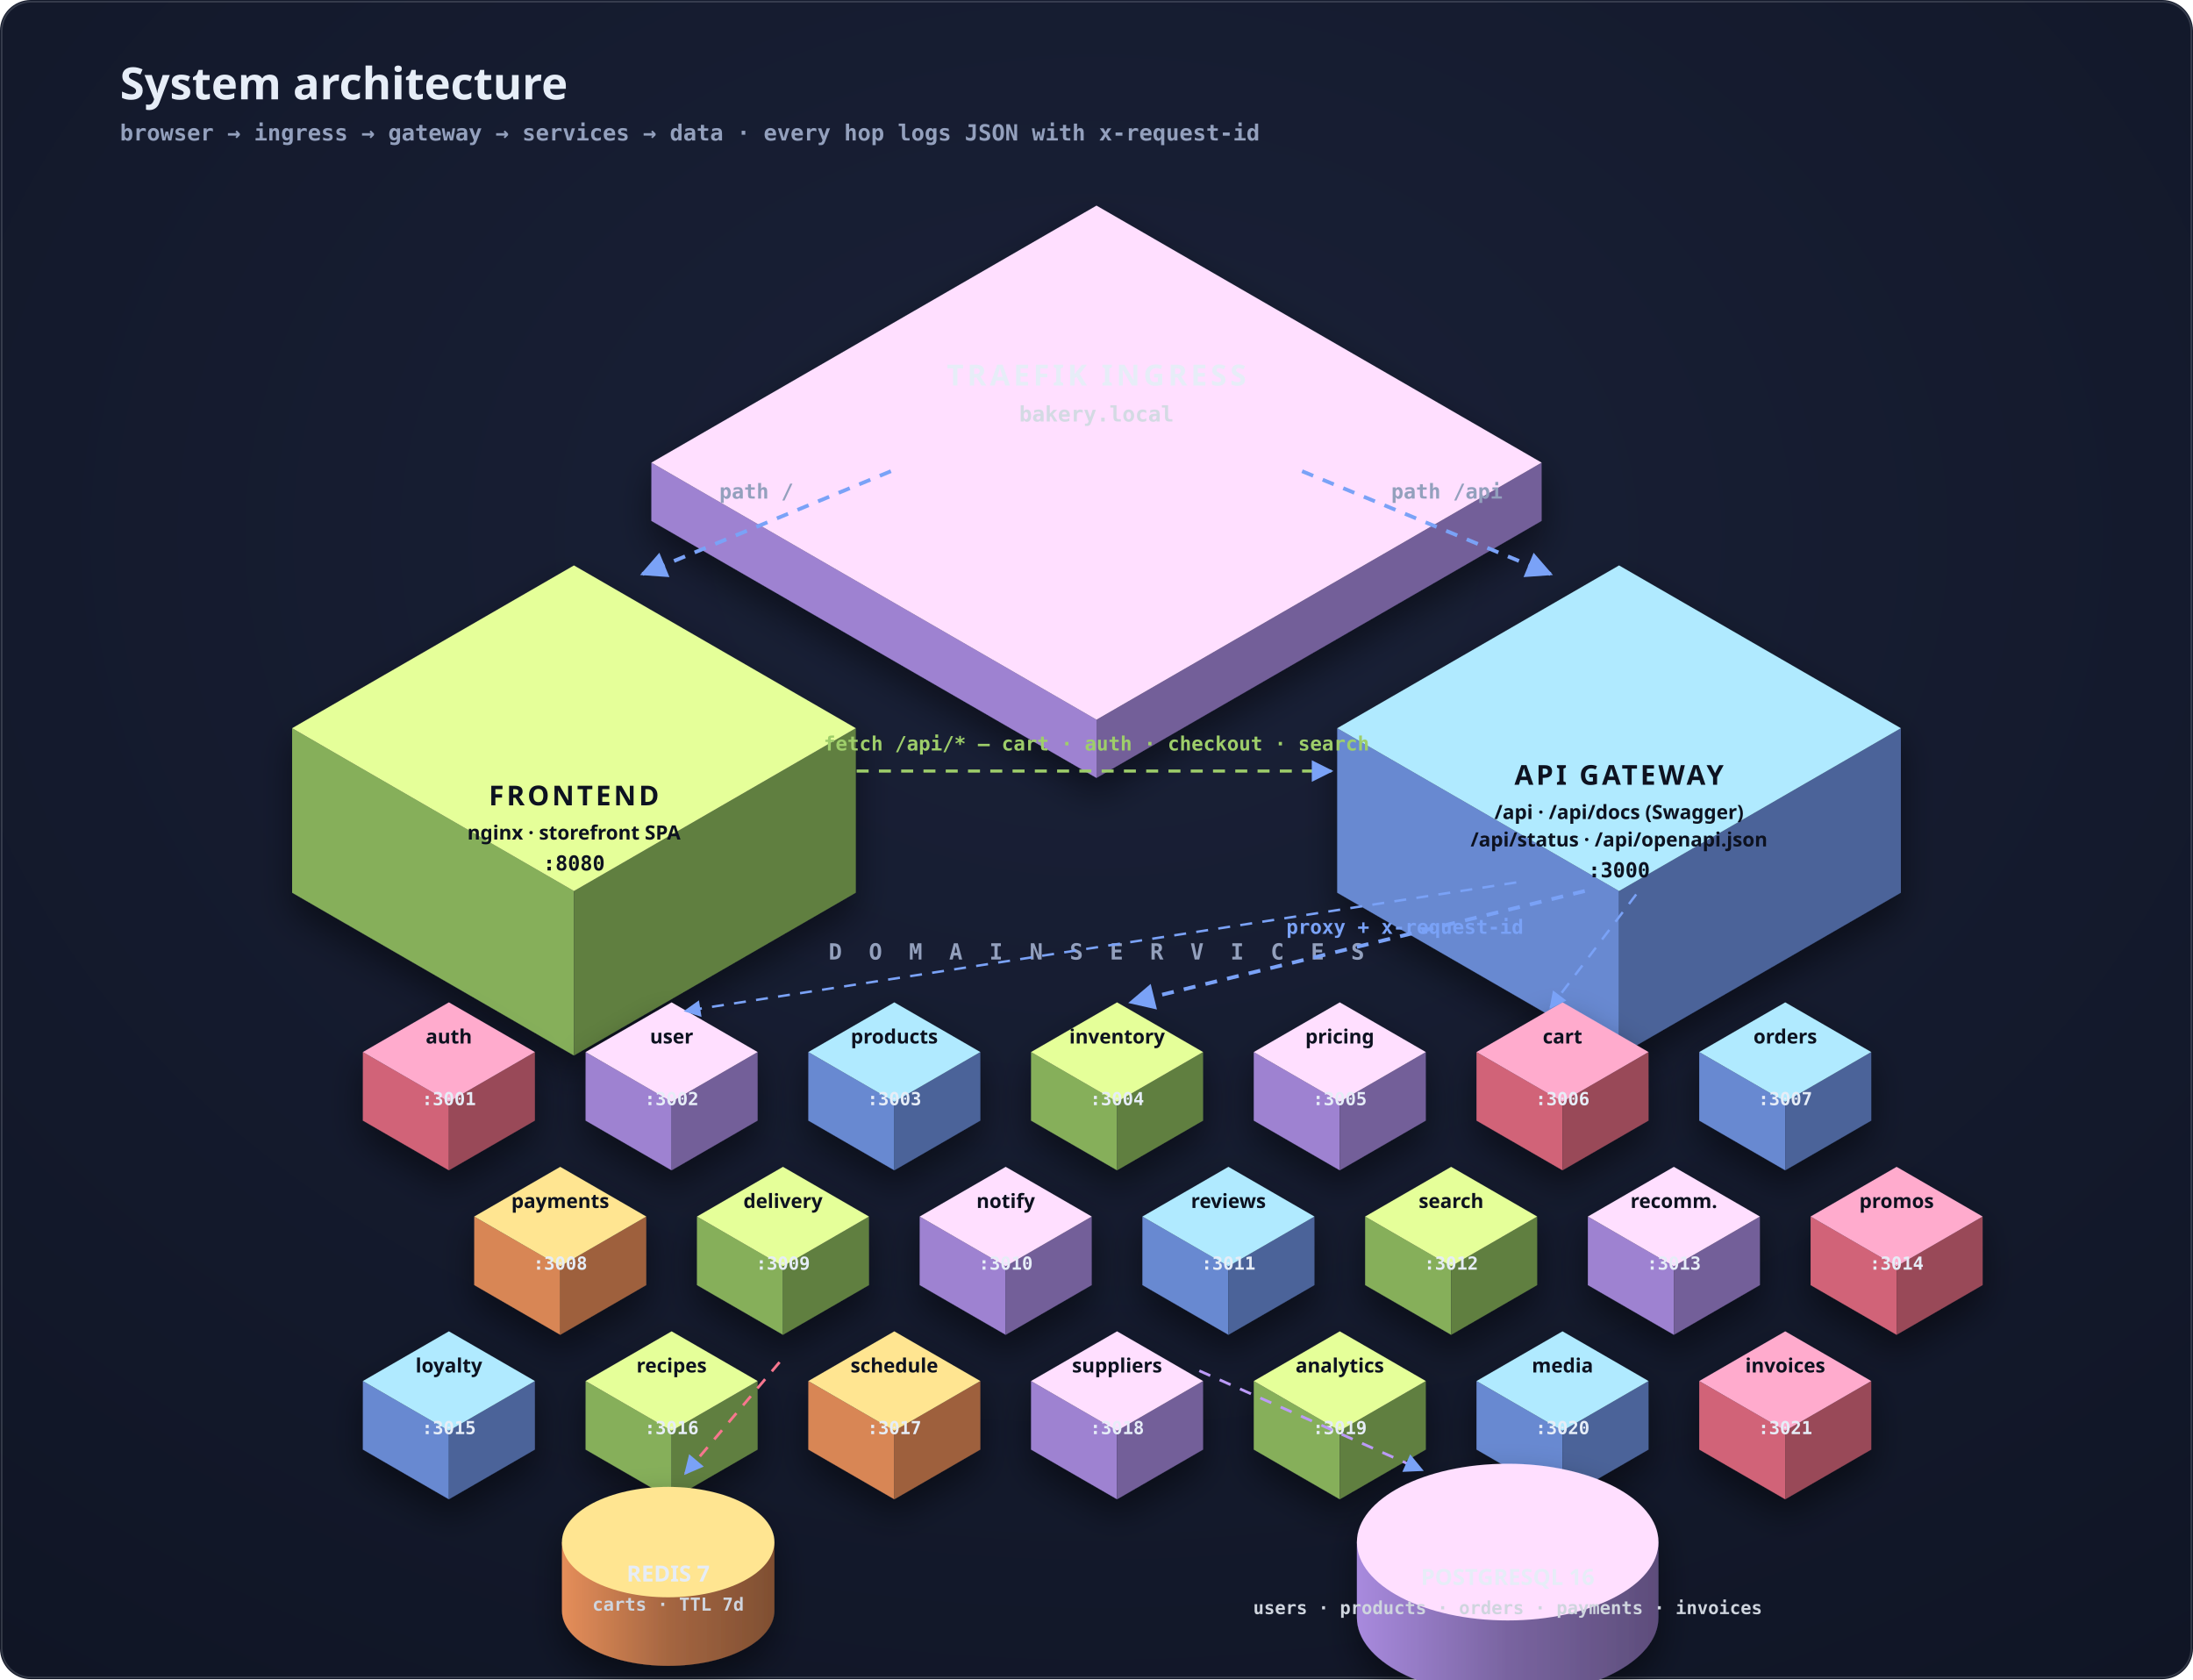
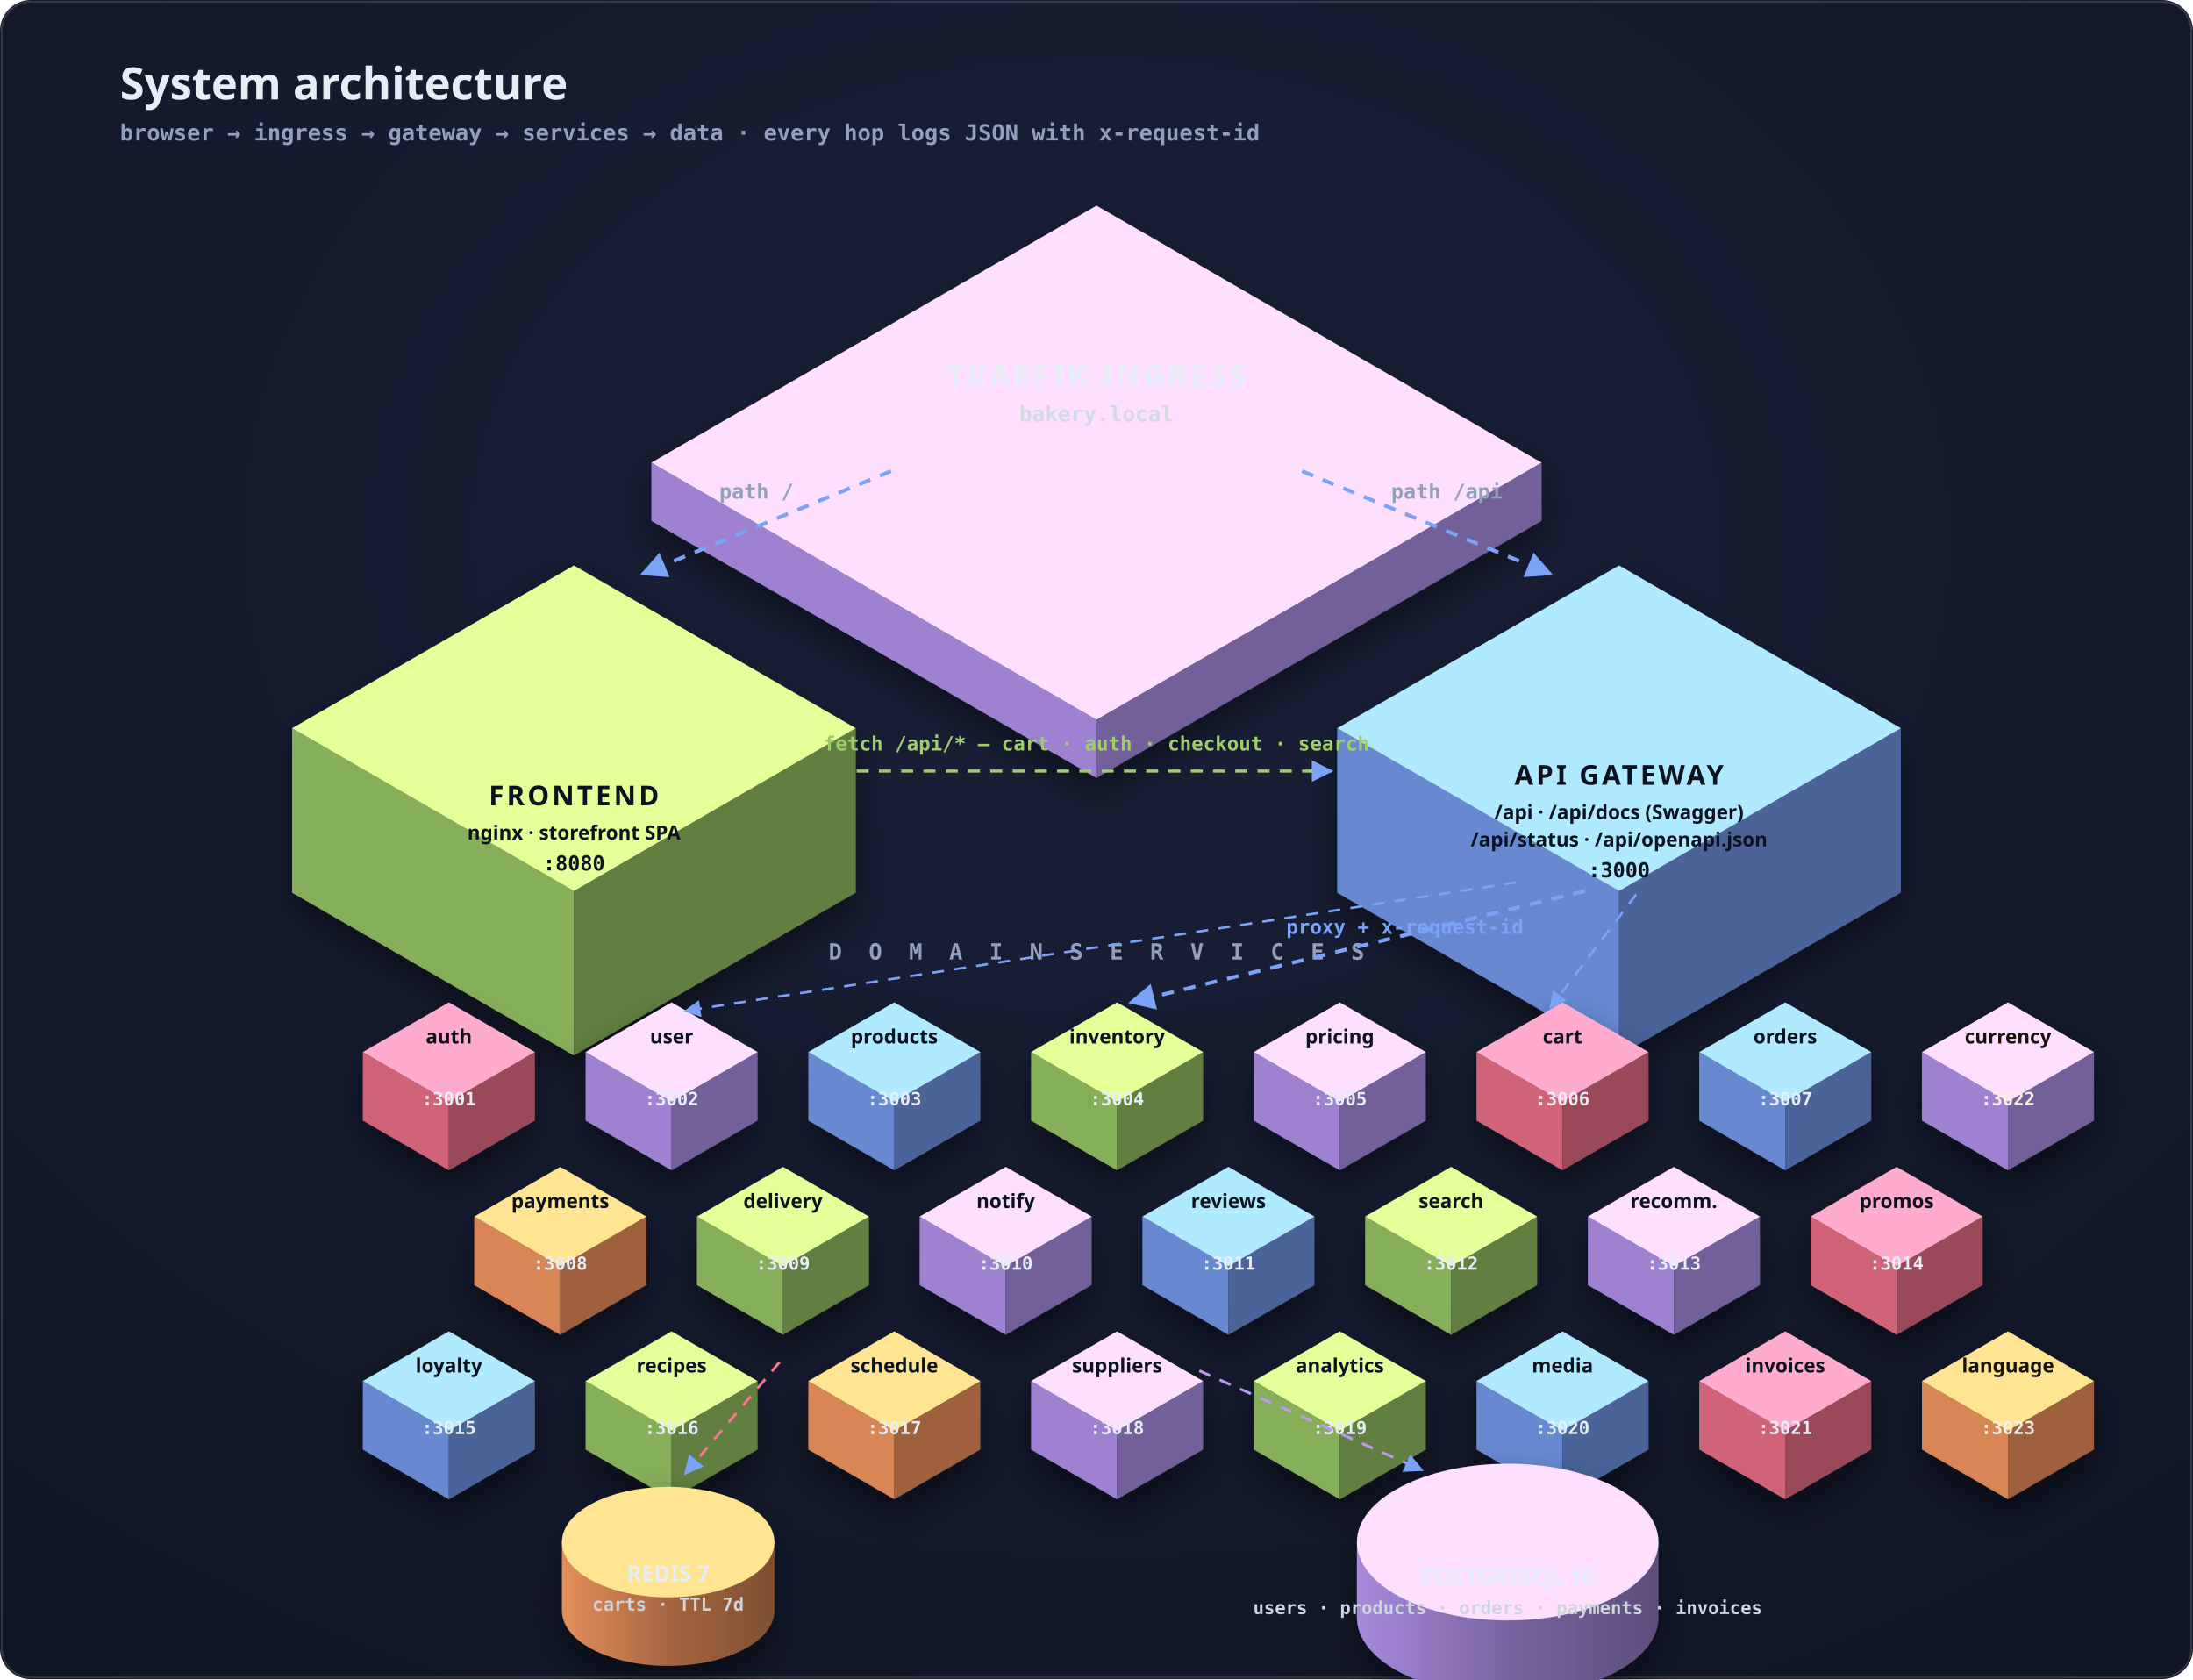
<svg xmlns="http://www.w3.org/2000/svg" width="1280" height="980" viewBox="0 0 1280 980">
  <style>
    .float  { animation: bob 6s ease-in-out infinite; }
    .float2 { animation: bob 7s ease-in-out infinite reverse; }
    .flow   { stroke-dasharray: 7 6; animation: dash 1.1s linear infinite; }
    .pulse  { animation: pulse 2.6s ease-in-out infinite; }
    .flick  { animation: pulse 1.8s ease-in-out infinite; }
    .rise   { animation: rise 0.9s ease-out both; }
    .d0 { animation-delay: 0.00s; }.d1 { animation-delay: 0.35s; }.d2 { animation-delay: 0.70s; }.d3 { animation-delay: 1.05s; }.d4 { animation-delay: 1.40s; }.d5 { animation-delay: 1.75s; }.d6 { animation-delay: 2.10s; }.d7 { animation-delay: 2.45s; }.d8 { animation-delay: 2.80s; }.d9 { animation-delay: 3.15s; }.d10 { animation-delay: 3.50s; }.d11 { animation-delay: 3.85s; }
    @keyframes bob   { 0%,100% { transform: translateY(0) } 50% { transform: translateY(-7px) } }
    @keyframes dash  { to { stroke-dashoffset: -13 } }
    @keyframes pulse { 0%,100% { opacity: 1 } 50% { opacity: 0.35 } }
    @keyframes rise  { from { opacity: 0; transform: translateY(14px) } to { opacity: 1; transform: translateY(0) } }
    @media (prefers-reduced-motion: reduce) { * { animation: none !important; } }
  </style>
  <defs>
    <radialGradient id="bg" cx="0.5" cy="0.32" r="1.05">
      <stop offset="0" stop-color="#1a2138" />
      <stop offset="1" stop-color="#0d1220" />
    </radialGradient>
    <marker id="arr" viewBox="0 0 10 10" refX="9" refY="5" markerWidth="7" markerHeight="7" orient="auto-start-reverse">
      <path d="M0,0 L10,5 L0,10 z" fill="#7aa2f7" />
    </marker>
    <filter id="glow" x="-40%" y="-40%" width="180%" height="180%">
      <feGaussianBlur stdDeviation="6" result="b" />
      <feMerge>
        <feMergeNode in="b" />
        <feMergeNode in="SourceGraphic" />
      </feMerge>
    </filter>
    <filter id="soft" x="-60%" y="-60%" width="220%" height="220%">
      <feDropShadow dx="0" dy="10" stdDeviation="10" flood-color="#000" flood-opacity="0.45" />
    </filter>
    <linearGradient id="cylA" x1="0" x2="1">
      <stop offset="0" stop-color="#e58e5a" />
      <stop offset="0.5" stop-color="#a56641" />
      <stop offset="1" stop-color="#7f4f32" />
    </linearGradient>
    <linearGradient id="cylB" x1="0" x2="1">
      <stop offset="0" stop-color="#a88ade" />
      <stop offset="0.5" stop-color="#7964a0" />
      <stop offset="1" stop-color="#5d4d7b" />
    </linearGradient>
  </defs>
  <rect width="1280" height="980" rx="18" fill="url(#bg)" />
  <rect x="1" y="1" width="1278" height="978" rx="17" fill="none" stroke="#e6edf729" />
  <text x="70" y="58" font-family="'Segoe UI',system-ui,sans-serif" font-size="26" fill="#e6edf7" font-weight="700" text-anchor="start" opacity="1">System architecture</text>
  <text x="70" y="82" font-family="'Cascadia Code','JetBrains Mono',Consolas,monospace" font-size="13" fill="#93a0bd" font-weight="600" text-anchor="start" opacity="1">browser → ingress → gateway → services → data · every hop logs JSON with x-request-id</text>
  <g filter="url(#soft)">
    <g opacity="1">
      <polygon points="380.2,270.0 640.0,420.0 640.0,454.0 380.2,304.0" fill="#9e82d1" />
      <polygon points="899.8,270.0 640.0,420.0 640.0,454.0 899.8,304.0" fill="#735f99" />
      <polygon points="640.0,120.0 899.8,270.0 640.0,420.0 380.2,270.0" fill="#ffdfff" />
    </g>
  </g>
  <text x="640" y="225" font-family="'Segoe UI',system-ui,sans-serif" font-size="17" fill="#e6edf7" font-weight="800" text-anchor="middle" letter-spacing="0.12em" opacity="1">TRAEFIK INGRESS</text>
  <text x="640" y="246" font-family="'Cascadia Code','JetBrains Mono',Consolas,monospace" font-size="12.5" fill="#d3dae3" font-weight="600" text-anchor="middle" opacity="1">bakery.local</text>
  <g filter="url(#soft)">
    <g class="float d1" opacity="1">
      <polygon points="170.5,425.0 335.0,520.0 335.0,616.0 170.5,521.0" fill="#86af5a" />
      <polygon points="499.5,425.0 335.0,520.0 335.0,616.0 499.5,521.0" fill="#617f41" />
      <polygon points="335.0,330.0 499.5,425.0 335.0,520.0 170.5,425.0" fill="#e5ff99" />
    </g>
  </g>
  <text x="335" y="470" font-family="'Segoe UI',system-ui,sans-serif" font-size="16" fill="#0d1220" font-weight="800" text-anchor="middle" letter-spacing="0.1em" opacity="1">FRONTEND</text>
  <text x="335" y="490" font-family="'Segoe UI',system-ui,sans-serif" font-size="11.5" fill="#0d1220" font-weight="600" text-anchor="middle" opacity="1">nginx · storefront SPA</text>
  <text x="335" y="508" font-family="'Cascadia Code','JetBrains Mono',Consolas,monospace" font-size="12" fill="#0d1220" font-weight="700" text-anchor="middle" opacity="1">:8080</text>
  <g filter="url(#soft)">
    <g class="float d3" opacity="1">
      <polygon points="780.5,425.0 945.0,520.0 945.0,616.0 780.5,521.0" fill="#6789d1" />
      <polygon points="1109.5,425.0 945.0,520.0 945.0,616.0 1109.5,521.0" fill="#4b6499" />
      <polygon points="945.0,330.0 1109.5,425.0 945.0,520.0 780.5,425.0" fill="#b0eaff" />
    </g>
  </g>
  <text x="945" y="458" font-family="'Segoe UI',system-ui,sans-serif" font-size="16" fill="#0d1220" font-weight="800" text-anchor="middle" letter-spacing="0.1em" opacity="1">API GATEWAY</text>
  <text x="945" y="478" font-family="'Segoe UI',system-ui,sans-serif" font-size="11.5" fill="#0d1220" font-weight="600" text-anchor="middle" opacity="1">/api · /api/docs (Swagger)</text>
  <text x="945" y="494" font-family="'Segoe UI',system-ui,sans-serif" font-size="11.5" fill="#0d1220" font-weight="600" text-anchor="middle" opacity="1">/api/status · /api/openapi.json</text>
  <text x="945" y="512" font-family="'Cascadia Code','JetBrains Mono',Consolas,monospace" font-size="12" fill="#0d1220" font-weight="700" text-anchor="middle" opacity="1">:3000</text>
  <line class="flow" x1="520" y1="275" x2="375" y2="335" stroke="#7aa2f7" stroke-width="2.2" marker-end="url(#arr)" />
  <line class="flow" x1="760" y1="275" x2="905" y2="335" stroke="#7aa2f7" stroke-width="2.2" marker-end="url(#arr)" />
  <text x="441.5" y="291.0" font-family="'Cascadia Code','JetBrains Mono',Consolas,monospace" font-size="12" fill="#93a0bd" font-weight="600" text-anchor="middle" opacity="1">path /</text>
  <text x="844.5" y="291.0" font-family="'Cascadia Code','JetBrains Mono',Consolas,monospace" font-size="12" fill="#93a0bd" font-weight="600" text-anchor="middle" opacity="1">path /api</text>
  <line class="flow" x1="500" y1="450" x2="777" y2="450" stroke="#9ece6a" stroke-width="1.8" marker-end="url(#arr)" />
  <text x="640.0" y="438" font-family="'Cascadia Code','JetBrains Mono',Consolas,monospace" font-size="11.5" fill="#9ece6a" font-weight="600" text-anchor="middle" opacity="1">fetch /api/* — cart · auth · checkout · search</text>
  <text x="640" y="560" font-family="'Cascadia Code','JetBrains Mono',Consolas,monospace" font-size="13" fill="#93a0bd" font-weight="600" text-anchor="middle" letter-spacing="0.3em" opacity="1">D O M A I N   S E R V I C E S</text>
  <g filter="url(#soft)">
    <g class="float d0" opacity="1">
      <polygon points="211.8,614.0 262.0,643.0 262.0,683.0 211.8,654.0" fill="#d16478" />
      <polygon points="312.2,614.0 262.0,643.0 262.0,683.0 312.2,654.0" fill="#994958" />
      <polygon points="262.0,585.0 312.2,614.0 262.0,643.0 211.8,614.0" fill="#ffabcd" />
    </g>
  </g>
  <text x="262" y="609" font-family="'Segoe UI',system-ui,sans-serif" font-size="11.5" fill="#0d1220" font-weight="800" text-anchor="middle" opacity="1">auth</text>
  <text x="262" y="645" font-family="'Cascadia Code','JetBrains Mono',Consolas,monospace" font-size="10.5" fill="#e6edf7" font-weight="700" text-anchor="middle" opacity="1">:3001</text>
  <g filter="url(#soft)">
    <g class="float d5" opacity="1">
      <polygon points="341.8,614.0 392.0,643.0 392.0,683.0 341.8,654.0" fill="#9e82d1" />
      <polygon points="442.2,614.0 392.0,643.0 392.0,683.0 442.2,654.0" fill="#735f99" />
      <polygon points="392.0,585.0 442.2,614.0 392.0,643.0 341.8,614.0" fill="#ffdfff" />
    </g>
  </g>
  <text x="392" y="609" font-family="'Segoe UI',system-ui,sans-serif" font-size="11.5" fill="#0d1220" font-weight="800" text-anchor="middle" opacity="1">user</text>
  <text x="392" y="645" font-family="'Cascadia Code','JetBrains Mono',Consolas,monospace" font-size="10.5" fill="#e6edf7" font-weight="700" text-anchor="middle" opacity="1">:3002</text>
  <g filter="url(#soft)">
    <g class="float d10" opacity="1">
      <polygon points="471.8,614.0 522.0,643.0 522.0,683.0 471.8,654.0" fill="#6789d1" />
      <polygon points="572.2,614.0 522.0,643.0 522.0,683.0 572.2,654.0" fill="#4b6499" />
      <polygon points="522.0,585.0 572.2,614.0 522.0,643.0 471.8,614.0" fill="#b0eaff" />
    </g>
  </g>
  <text x="522" y="609" font-family="'Segoe UI',system-ui,sans-serif" font-size="11.5" fill="#0d1220" font-weight="800" text-anchor="middle" opacity="1">products</text>
  <text x="522" y="645" font-family="'Cascadia Code','JetBrains Mono',Consolas,monospace" font-size="10.5" fill="#e6edf7" font-weight="700" text-anchor="middle" opacity="1">:3003</text>
  <g filter="url(#soft)">
    <g class="float d3" opacity="1">
      <polygon points="601.8,614.0 652.0,643.0 652.0,683.0 601.8,654.0" fill="#86af5a" />
      <polygon points="702.2,614.0 652.0,643.0 652.0,683.0 702.2,654.0" fill="#617f41" />
      <polygon points="652.0,585.0 702.2,614.0 652.0,643.0 601.8,614.0" fill="#e5ff99" />
    </g>
  </g>
  <text x="652" y="609" font-family="'Segoe UI',system-ui,sans-serif" font-size="11.5" fill="#0d1220" font-weight="800" text-anchor="middle" opacity="1">inventory</text>
  <text x="652" y="645" font-family="'Cascadia Code','JetBrains Mono',Consolas,monospace" font-size="10.5" fill="#e6edf7" font-weight="700" text-anchor="middle" opacity="1">:3004</text>
  <g filter="url(#soft)">
    <g class="float d8" opacity="1">
      <polygon points="731.8,614.0 782.0,643.0 782.0,683.0 731.8,654.0" fill="#9e82d1" />
      <polygon points="832.2,614.0 782.0,643.0 782.0,683.0 832.2,654.0" fill="#735f99" />
      <polygon points="782.0,585.0 832.2,614.0 782.0,643.0 731.8,614.0" fill="#ffdfff" />
    </g>
  </g>
  <text x="782" y="609" font-family="'Segoe UI',system-ui,sans-serif" font-size="11.5" fill="#0d1220" font-weight="800" text-anchor="middle" opacity="1">pricing</text>
  <text x="782" y="645" font-family="'Cascadia Code','JetBrains Mono',Consolas,monospace" font-size="10.5" fill="#e6edf7" font-weight="700" text-anchor="middle" opacity="1">:3005</text>
  <g filter="url(#soft)">
    <g class="float d1" opacity="1">
      <polygon points="861.8,614.0 912.0,643.0 912.0,683.0 861.8,654.0" fill="#d16478" />
      <polygon points="962.2,614.0 912.0,643.0 912.0,683.0 962.2,654.0" fill="#994958" />
      <polygon points="912.0,585.0 962.2,614.0 912.0,643.0 861.8,614.0" fill="#ffabcd" />
    </g>
  </g>
  <text x="912" y="609" font-family="'Segoe UI',system-ui,sans-serif" font-size="11.5" fill="#0d1220" font-weight="800" text-anchor="middle" opacity="1">cart</text>
  <text x="912" y="645" font-family="'Cascadia Code','JetBrains Mono',Consolas,monospace" font-size="10.5" fill="#e6edf7" font-weight="700" text-anchor="middle" opacity="1">:3006</text>
  <g filter="url(#soft)">
    <g class="float d6" opacity="1">
      <polygon points="991.8,614.0 1042.0,643.0 1042.0,683.0 991.8,654.0" fill="#6789d1" />
      <polygon points="1092.2,614.0 1042.0,643.0 1042.0,683.0 1092.2,654.0" fill="#4b6499" />
      <polygon points="1042.0,585.0 1092.2,614.0 1042.0,643.0 991.8,614.0" fill="#b0eaff" />
    </g>
  </g>
  <text x="1042" y="609" font-family="'Segoe UI',system-ui,sans-serif" font-size="11.5" fill="#0d1220" font-weight="800" text-anchor="middle" opacity="1">orders</text>
  <text x="1042" y="645" font-family="'Cascadia Code','JetBrains Mono',Consolas,monospace" font-size="10.5" fill="#e6edf7" font-weight="700" text-anchor="middle" opacity="1">:3007</text>
  <g filter="url(#soft)">
+     <g class="float d9" opacity="1">
+       <polygon points="1121.8,614.0 1172.0,643.0 1172.0,683.0 1121.8,654.0" fill="#9e82d1" />
+       <polygon points="1222.2,614.0 1172.0,643.0 1172.0,683.0 1222.2,654.0" fill="#735f99" />
+       <polygon points="1172.0,585.0 1222.2,614.0 1172.0,643.0 1121.8,614.0" fill="#ffdfff" />
+     </g>
+   </g>
+   <text x="1172" y="609" font-family="'Segoe UI',system-ui,sans-serif" font-size="11.5" fill="#1a100c" font-weight="800" text-anchor="middle" opacity="1">currency</text>
+   <text x="1172" y="645" font-family="'Cascadia Code','JetBrains Mono',Consolas,monospace" font-size="10.5" fill="#f7efe2" font-weight="700" text-anchor="middle" opacity="1">:3022</text>
+   <g filter="url(#soft)">
    <g class="float d11" opacity="1">
      <polygon points="276.8,710.0 327.0,739.0 327.0,779.0 276.8,750.0" fill="#d88655" />
      <polygon points="377.2,710.0 327.0,739.0 327.0,779.0 377.2,750.0" fill="#9e613e" />
      <polygon points="327.0,681.0 377.2,710.0 327.0,739.0 276.8,710.0" fill="#ffe591" />
    </g>
  </g>
  <text x="327" y="705" font-family="'Segoe UI',system-ui,sans-serif" font-size="11.5" fill="#0d1220" font-weight="800" text-anchor="middle" opacity="1">payments</text>
  <text x="327" y="741" font-family="'Cascadia Code','JetBrains Mono',Consolas,monospace" font-size="10.5" fill="#e6edf7" font-weight="700" text-anchor="middle" opacity="1">:3008</text>
  <g filter="url(#soft)">
    <g class="float d4" opacity="1">
      <polygon points="406.8,710.0 457.0,739.0 457.0,779.0 406.8,750.0" fill="#86af5a" />
      <polygon points="507.2,710.0 457.0,739.0 457.0,779.0 507.2,750.0" fill="#617f41" />
      <polygon points="457.0,681.0 507.2,710.0 457.0,739.0 406.8,710.0" fill="#e5ff99" />
    </g>
  </g>
  <text x="457" y="705" font-family="'Segoe UI',system-ui,sans-serif" font-size="11.5" fill="#0d1220" font-weight="800" text-anchor="middle" opacity="1">delivery</text>
  <text x="457" y="741" font-family="'Cascadia Code','JetBrains Mono',Consolas,monospace" font-size="10.5" fill="#e6edf7" font-weight="700" text-anchor="middle" opacity="1">:3009</text>
  <g filter="url(#soft)">
    <g class="float d9" opacity="1">
      <polygon points="536.8,710.0 587.0,739.0 587.0,779.0 536.8,750.0" fill="#9e82d1" />
      <polygon points="637.2,710.0 587.0,739.0 587.0,779.0 637.2,750.0" fill="#735f99" />
      <polygon points="587.0,681.0 637.2,710.0 587.0,739.0 536.8,710.0" fill="#ffdfff" />
    </g>
  </g>
  <text x="587" y="705" font-family="'Segoe UI',system-ui,sans-serif" font-size="11.5" fill="#0d1220" font-weight="800" text-anchor="middle" opacity="1">notify</text>
  <text x="587" y="741" font-family="'Cascadia Code','JetBrains Mono',Consolas,monospace" font-size="10.5" fill="#e6edf7" font-weight="700" text-anchor="middle" opacity="1">:3010</text>
  <g filter="url(#soft)">
    <g class="float d2" opacity="1">
      <polygon points="666.8,710.0 717.0,739.0 717.0,779.0 666.8,750.0" fill="#6789d1" />
      <polygon points="767.2,710.0 717.0,739.0 717.0,779.0 767.2,750.0" fill="#4b6499" />
      <polygon points="717.0,681.0 767.2,710.0 717.0,739.0 666.8,710.0" fill="#b0eaff" />
    </g>
  </g>
  <text x="717" y="705" font-family="'Segoe UI',system-ui,sans-serif" font-size="11.5" fill="#0d1220" font-weight="800" text-anchor="middle" opacity="1">reviews</text>
  <text x="717" y="741" font-family="'Cascadia Code','JetBrains Mono',Consolas,monospace" font-size="10.5" fill="#e6edf7" font-weight="700" text-anchor="middle" opacity="1">:3011</text>
  <g filter="url(#soft)">
    <g class="float d7" opacity="1">
      <polygon points="796.8,710.0 847.0,739.0 847.0,779.0 796.8,750.0" fill="#86af5a" />
      <polygon points="897.2,710.0 847.0,739.0 847.0,779.0 897.2,750.0" fill="#617f41" />
      <polygon points="847.0,681.0 897.2,710.0 847.0,739.0 796.8,710.0" fill="#e5ff99" />
    </g>
  </g>
  <text x="847" y="705" font-family="'Segoe UI',system-ui,sans-serif" font-size="11.5" fill="#0d1220" font-weight="800" text-anchor="middle" opacity="1">search</text>
  <text x="847" y="741" font-family="'Cascadia Code','JetBrains Mono',Consolas,monospace" font-size="10.5" fill="#e6edf7" font-weight="700" text-anchor="middle" opacity="1">:3012</text>
  <g filter="url(#soft)">
    <g class="float d0" opacity="1">
      <polygon points="926.8,710.0 977.0,739.0 977.0,779.0 926.8,750.0" fill="#9e82d1" />
      <polygon points="1027.2,710.0 977.0,739.0 977.0,779.0 1027.2,750.0" fill="#735f99" />
      <polygon points="977.0,681.0 1027.2,710.0 977.0,739.0 926.8,710.0" fill="#ffdfff" />
    </g>
  </g>
  <text x="977" y="705" font-family="'Segoe UI',system-ui,sans-serif" font-size="11.5" fill="#0d1220" font-weight="800" text-anchor="middle" opacity="1">recomm.</text>
  <text x="977" y="741" font-family="'Cascadia Code','JetBrains Mono',Consolas,monospace" font-size="10.5" fill="#e6edf7" font-weight="700" text-anchor="middle" opacity="1">:3013</text>
  <g filter="url(#soft)">
    <g class="float d5" opacity="1">
      <polygon points="1056.8,710.0 1107.0,739.0 1107.0,779.0 1056.8,750.0" fill="#d16478" />
      <polygon points="1157.2,710.0 1107.0,739.0 1107.0,779.0 1157.2,750.0" fill="#994958" />
      <polygon points="1107.0,681.0 1157.2,710.0 1107.0,739.0 1056.8,710.0" fill="#ffabcd" />
    </g>
  </g>
  <text x="1107" y="705" font-family="'Segoe UI',system-ui,sans-serif" font-size="11.5" fill="#0d1220" font-weight="800" text-anchor="middle" opacity="1">promos</text>
  <text x="1107" y="741" font-family="'Cascadia Code','JetBrains Mono',Consolas,monospace" font-size="10.5" fill="#e6edf7" font-weight="700" text-anchor="middle" opacity="1">:3014</text>
  <g filter="url(#soft)">
    <g class="float d10" opacity="1">
      <polygon points="211.8,806.0 262.0,835.0 262.0,875.0 211.8,846.0" fill="#6789d1" />
      <polygon points="312.2,806.0 262.0,835.0 262.0,875.0 312.2,846.0" fill="#4b6499" />
      <polygon points="262.0,777.0 312.2,806.0 262.0,835.0 211.8,806.0" fill="#b0eaff" />
    </g>
  </g>
  <text x="262" y="801" font-family="'Segoe UI',system-ui,sans-serif" font-size="11.5" fill="#0d1220" font-weight="800" text-anchor="middle" opacity="1">loyalty</text>
  <text x="262" y="837" font-family="'Cascadia Code','JetBrains Mono',Consolas,monospace" font-size="10.5" fill="#e6edf7" font-weight="700" text-anchor="middle" opacity="1">:3015</text>
  <g filter="url(#soft)">
    <g class="float d3" opacity="1">
      <polygon points="341.8,806.0 392.0,835.0 392.0,875.0 341.8,846.0" fill="#86af5a" />
      <polygon points="442.2,806.0 392.0,835.0 392.0,875.0 442.2,846.0" fill="#617f41" />
      <polygon points="392.0,777.0 442.2,806.0 392.0,835.0 341.8,806.0" fill="#e5ff99" />
    </g>
  </g>
  <text x="392" y="801" font-family="'Segoe UI',system-ui,sans-serif" font-size="11.5" fill="#0d1220" font-weight="800" text-anchor="middle" opacity="1">recipes</text>
  <text x="392" y="837" font-family="'Cascadia Code','JetBrains Mono',Consolas,monospace" font-size="10.5" fill="#e6edf7" font-weight="700" text-anchor="middle" opacity="1">:3016</text>
  <g filter="url(#soft)">
    <g class="float d8" opacity="1">
      <polygon points="471.8,806.0 522.0,835.0 522.0,875.0 471.8,846.0" fill="#d88655" />
      <polygon points="572.2,806.0 522.0,835.0 522.0,875.0 572.2,846.0" fill="#9e613e" />
      <polygon points="522.0,777.0 572.2,806.0 522.0,835.0 471.8,806.0" fill="#ffe591" />
    </g>
  </g>
  <text x="522" y="801" font-family="'Segoe UI',system-ui,sans-serif" font-size="11.5" fill="#0d1220" font-weight="800" text-anchor="middle" opacity="1">schedule</text>
  <text x="522" y="837" font-family="'Cascadia Code','JetBrains Mono',Consolas,monospace" font-size="10.5" fill="#e6edf7" font-weight="700" text-anchor="middle" opacity="1">:3017</text>
  <g filter="url(#soft)">
    <g class="float d1" opacity="1">
      <polygon points="601.8,806.0 652.0,835.0 652.0,875.0 601.8,846.0" fill="#9e82d1" />
      <polygon points="702.2,806.0 652.0,835.0 652.0,875.0 702.2,846.0" fill="#735f99" />
      <polygon points="652.0,777.0 702.2,806.0 652.0,835.0 601.8,806.0" fill="#ffdfff" />
    </g>
  </g>
  <text x="652" y="801" font-family="'Segoe UI',system-ui,sans-serif" font-size="11.5" fill="#0d1220" font-weight="800" text-anchor="middle" opacity="1">suppliers</text>
  <text x="652" y="837" font-family="'Cascadia Code','JetBrains Mono',Consolas,monospace" font-size="10.5" fill="#e6edf7" font-weight="700" text-anchor="middle" opacity="1">:3018</text>
  <g filter="url(#soft)">
    <g class="float d6" opacity="1">
      <polygon points="731.8,806.0 782.0,835.0 782.0,875.0 731.8,846.0" fill="#86af5a" />
      <polygon points="832.2,806.0 782.0,835.0 782.0,875.0 832.2,846.0" fill="#617f41" />
      <polygon points="782.0,777.0 832.2,806.0 782.0,835.0 731.8,806.0" fill="#e5ff99" />
    </g>
  </g>
  <text x="782" y="801" font-family="'Segoe UI',system-ui,sans-serif" font-size="11.5" fill="#0d1220" font-weight="800" text-anchor="middle" opacity="1">analytics</text>
  <text x="782" y="837" font-family="'Cascadia Code','JetBrains Mono',Consolas,monospace" font-size="10.5" fill="#e6edf7" font-weight="700" text-anchor="middle" opacity="1">:3019</text>
  <g filter="url(#soft)">
    <g class="float d11" opacity="1">
      <polygon points="861.8,806.0 912.0,835.0 912.0,875.0 861.8,846.0" fill="#6789d1" />
      <polygon points="962.2,806.0 912.0,835.0 912.0,875.0 962.2,846.0" fill="#4b6499" />
      <polygon points="912.0,777.0 962.2,806.0 912.0,835.0 861.8,806.0" fill="#b0eaff" />
    </g>
  </g>
  <text x="912" y="801" font-family="'Segoe UI',system-ui,sans-serif" font-size="11.5" fill="#0d1220" font-weight="800" text-anchor="middle" opacity="1">media</text>
  <text x="912" y="837" font-family="'Cascadia Code','JetBrains Mono',Consolas,monospace" font-size="10.5" fill="#e6edf7" font-weight="700" text-anchor="middle" opacity="1">:3020</text>
  <g filter="url(#soft)">
    <g class="float d4" opacity="1">
      <polygon points="991.8,806.0 1042.0,835.0 1042.0,875.0 991.8,846.0" fill="#d16478" />
      <polygon points="1092.2,806.0 1042.0,835.0 1042.0,875.0 1092.2,846.0" fill="#994958" />
      <polygon points="1042.0,777.0 1092.2,806.0 1042.0,835.0 991.8,806.0" fill="#ffabcd" />
    </g>
  </g>
  <text x="1042" y="801" font-family="'Segoe UI',system-ui,sans-serif" font-size="11.5" fill="#0d1220" font-weight="800" text-anchor="middle" opacity="1">invoices</text>
  <text x="1042" y="837" font-family="'Cascadia Code','JetBrains Mono',Consolas,monospace" font-size="10.5" fill="#e6edf7" font-weight="700" text-anchor="middle" opacity="1">:3021</text>
+   <g filter="url(#soft)">
+     <g class="float d2" opacity="1">
+       <polygon points="1121.8,806.0 1172.0,835.0 1172.0,875.0 1121.8,846.0" fill="#d88655" />
+       <polygon points="1222.2,806.0 1172.0,835.0 1172.0,875.0 1222.2,846.0" fill="#9e613e" />
+       <polygon points="1172.0,777.0 1222.2,806.0 1172.0,835.0 1121.8,806.0" fill="#ffe591" />
+     </g>
+   </g>
+   <text x="1172" y="801" font-family="'Segoe UI',system-ui,sans-serif" font-size="11.5" fill="#1a100c" font-weight="800" text-anchor="middle" opacity="1">language</text>
+   <text x="1172" y="837" font-family="'Cascadia Code','JetBrains Mono',Consolas,monospace" font-size="10.5" fill="#f7efe2" font-weight="700" text-anchor="middle" opacity="1">:3023</text>
  <line class="flow" x1="925" y1="520" x2="660" y2="585" stroke="#7aa2f7" stroke-width="2.2" marker-end="url(#arr)" />
  <line class="flow" x1="885" y1="515" x2="400" y2="590" stroke="#7aa2f7" stroke-width="1.4" marker-end="url(#arr)" />
  <line class="flow" x1="955" y1="522" x2="905" y2="588" stroke="#7aa2f7" stroke-width="1.4" marker-end="url(#arr)" />
  <text class="pulse" x="820" y="545" font-family="'Cascadia Code','JetBrains Mono',Consolas,monospace" font-size="11.5" fill="#7aa2f7" font-weight="600" text-anchor="middle" opacity="1">proxy + x-request-id</text>
  <g filter="url(#soft)">
    <path d="M 328 900 v 40 a 62 32.217 0 0 0 124 0 v -40" fill="url(#cylA)" />
    <ellipse cx="390" cy="900" rx="62" ry="32.217" fill="#ffe591" />
  </g>
  <text x="390" y="923" font-family="'Segoe UI',system-ui,sans-serif" font-size="13" fill="#e6edf7" font-weight="800" text-anchor="middle" opacity="1">REDIS 7</text>
  <text x="390" y="940" font-family="'Cascadia Code','JetBrains Mono',Consolas,monospace" font-size="10.5" fill="#cfd5de" font-weight="600" text-anchor="middle" opacity="1">carts · TTL 7d</text>
  <g filter="url(#soft)">
    <path d="M 792 900 v 44 a 88 45.727 0 0 0 176 0 v -44" fill="url(#cylB)" />
    <ellipse cx="880" cy="900" rx="88" ry="45.727" fill="#ffdfff" />
  </g>
  <text x="880" y="925" font-family="'Segoe UI',system-ui,sans-serif" font-size="13" fill="#e6edf7" font-weight="800" text-anchor="middle" opacity="1">POSTGRESQL 16</text>
  <text x="880" y="942" font-family="'Cascadia Code','JetBrains Mono',Consolas,monospace" font-size="10.5" fill="#cfd5de" font-weight="600" text-anchor="middle" opacity="1">users · products · orders · payments · invoices</text>
  <line class="flow" x1="455" y1="795" x2="400" y2="860" stroke="#f7768e" stroke-width="1.6" marker-end="url(#arr)" />
  <line class="flow" x1="700" y1="800" x2="830" y2="858" stroke="#bb9af7" stroke-width="1.6" marker-end="url(#arr)" />
</svg>
